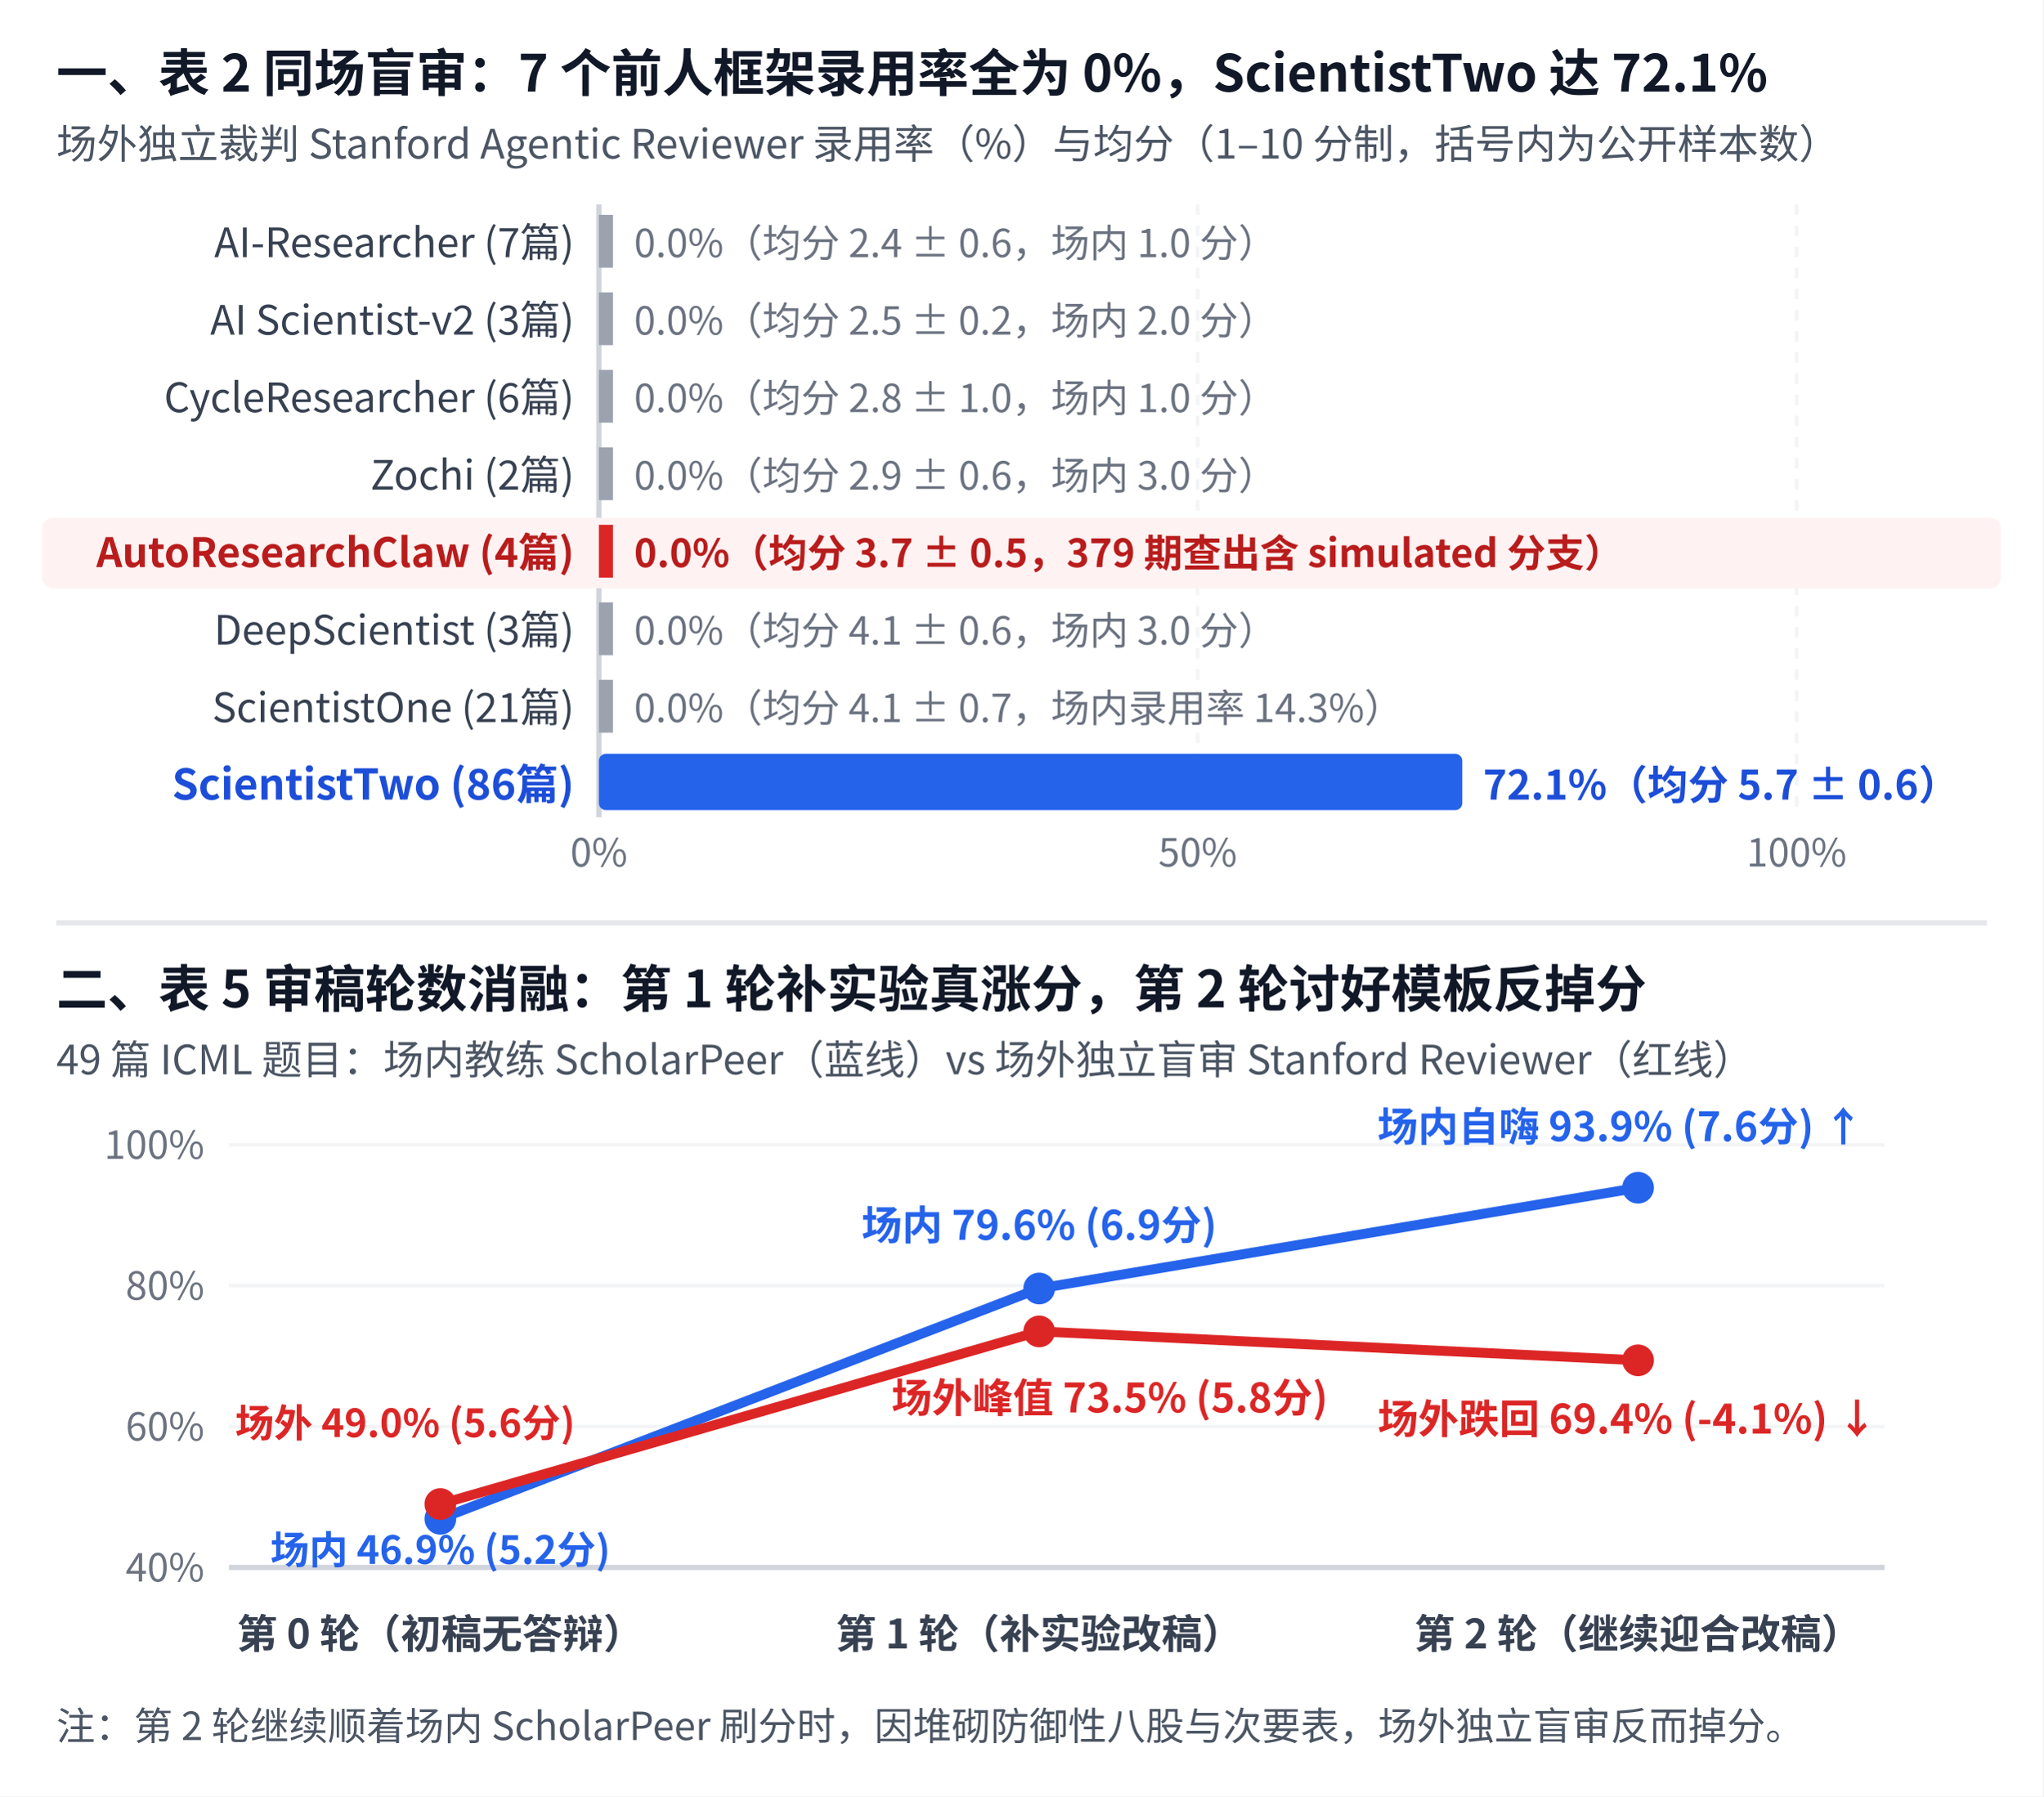
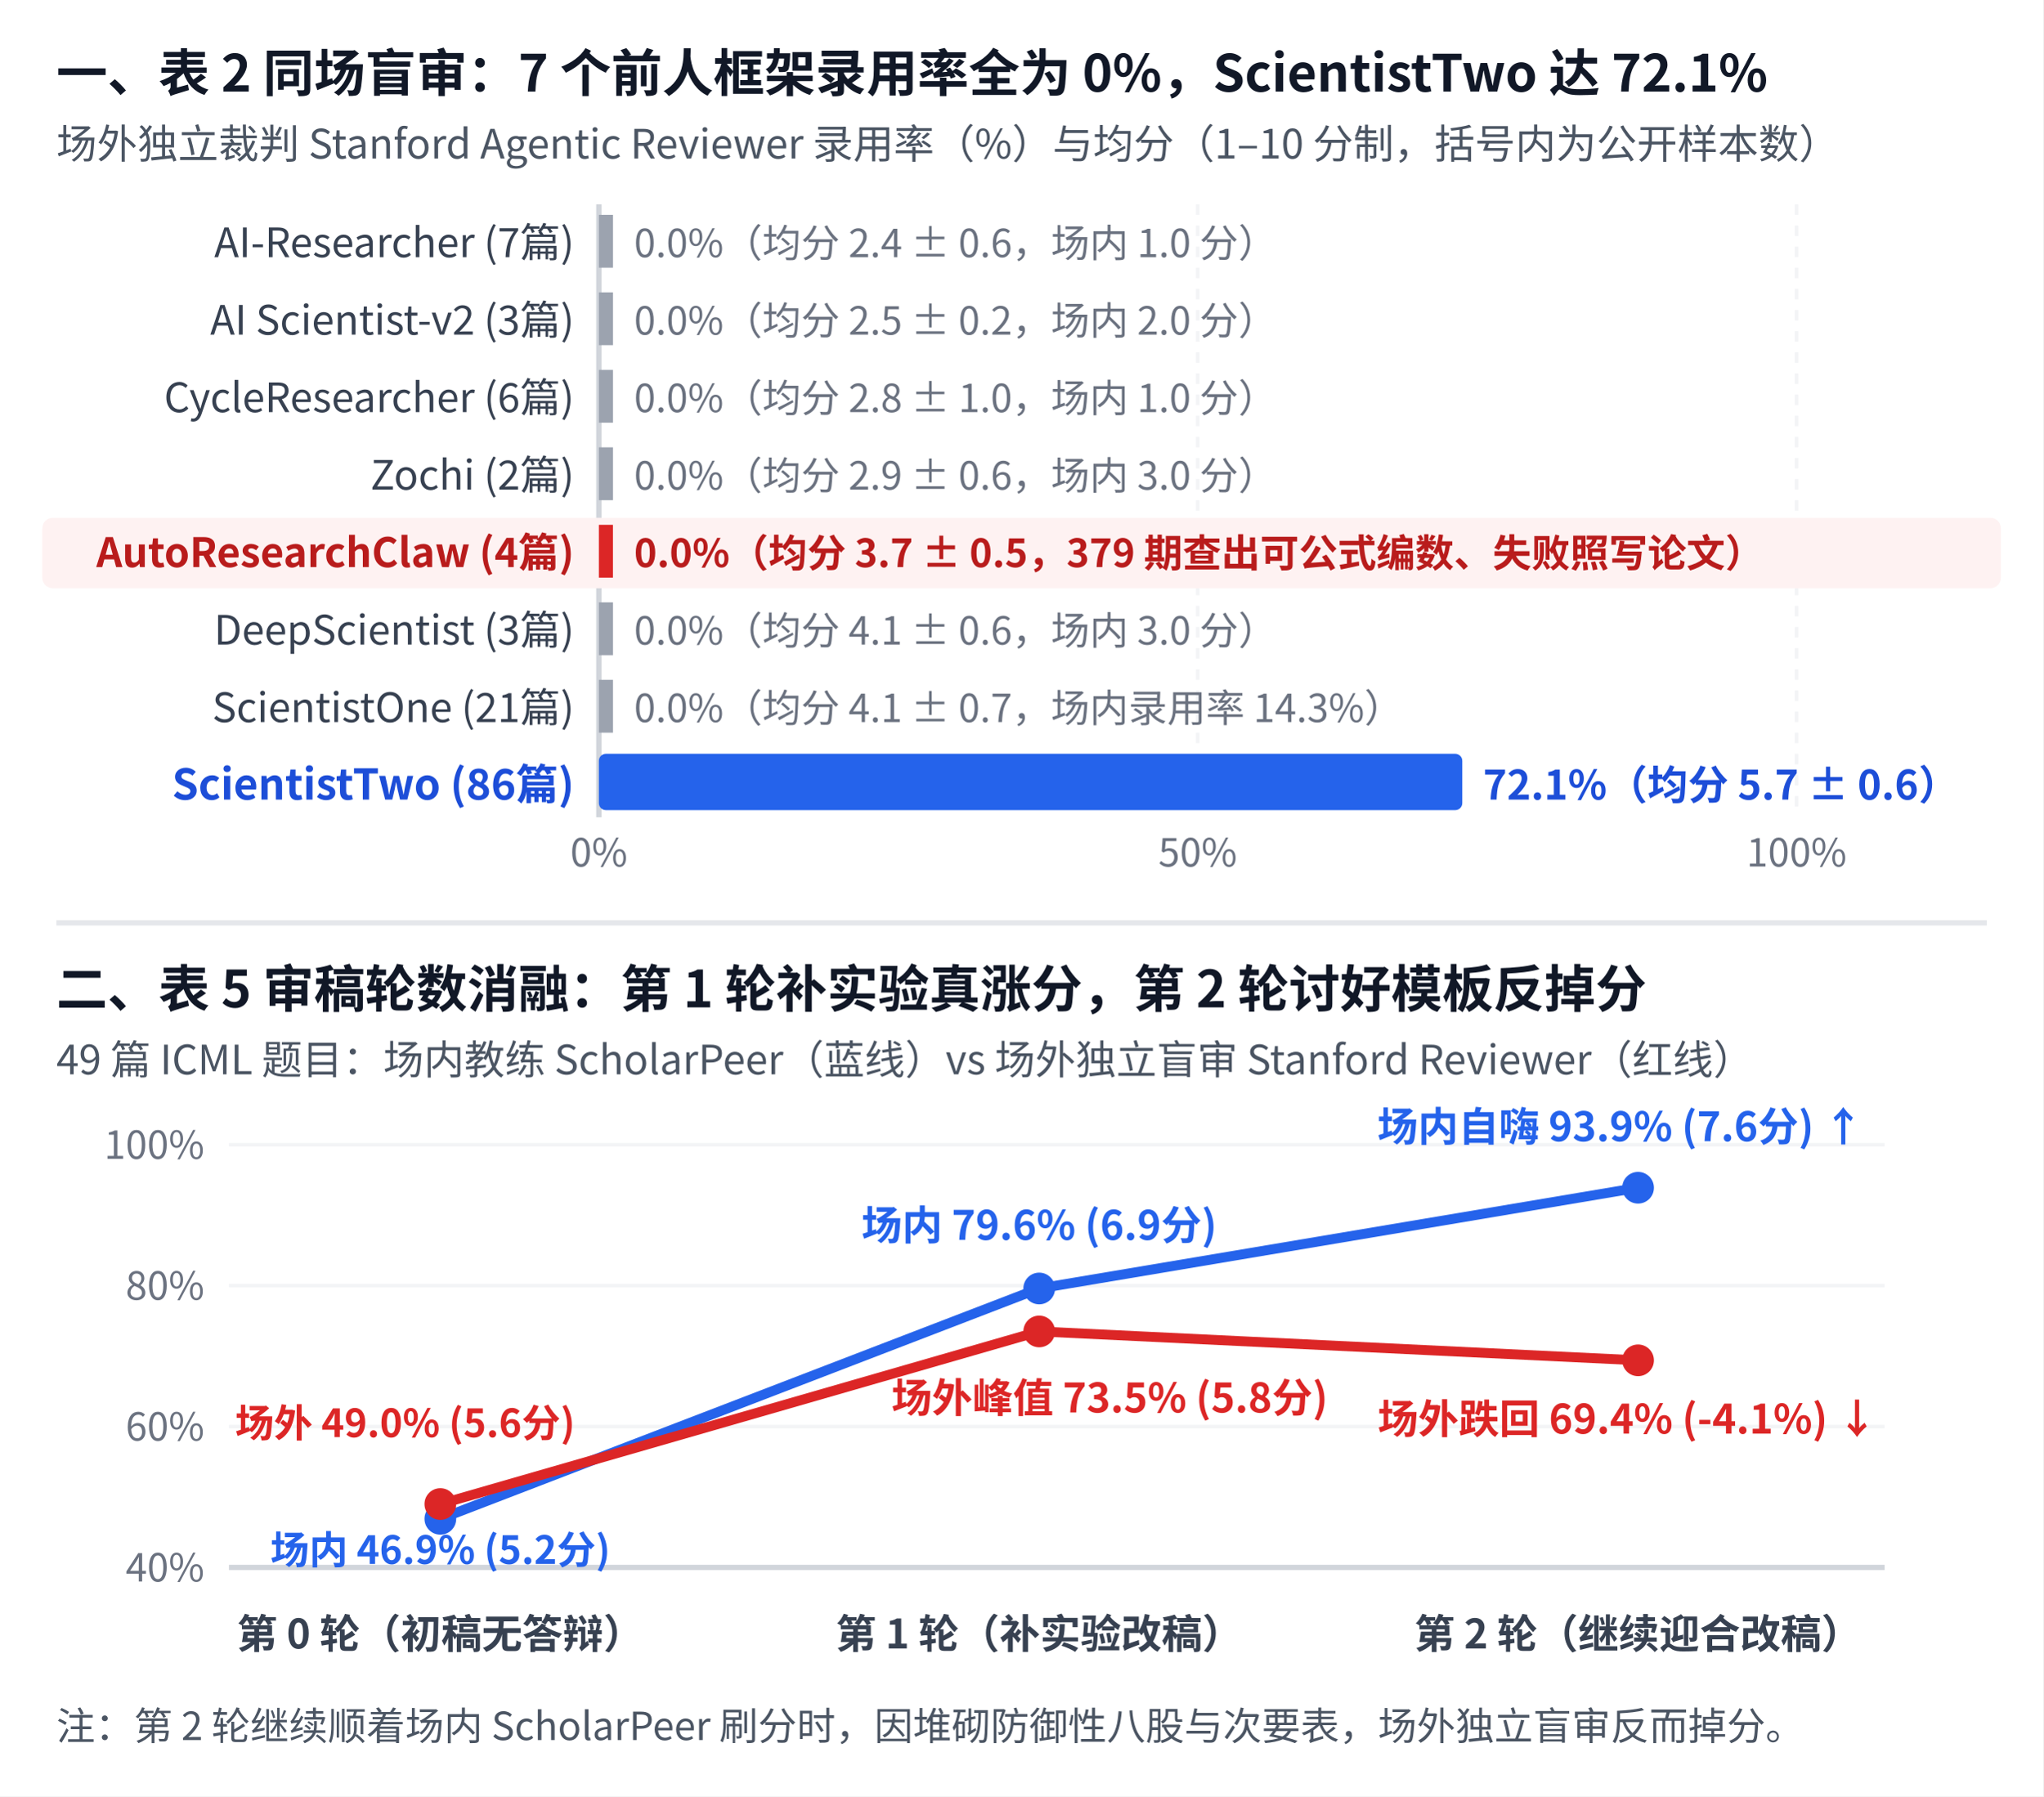
<svg xmlns="http://www.w3.org/2000/svg" viewBox="0 0 580 510" width="100%" height="100%" font-family="'WenQuanYi Micro Hei', 'Noto Sans CJK SC', 'Microsoft YaHei', sans-serif">
  <rect width="580" height="510" fill="#ffffff" />
  <text x="16" y="26" font-size="14.5" font-weight="bold" fill="#111827">一、表 2 同场盲审：7 个前人框架录用率全为 0%，ScientistTwo 达 72.1%</text>
  <text x="16" y="45" font-size="11.5" fill="#4b5563">场外独立裁判 Stanford Agentic Reviewer 录用率（%）与均分（1–10 分制，括号内为公开样本数）</text>
  <line x1="170" y1="58" x2="170" y2="232" stroke="#d1d5db" stroke-width="1.5" />
  <line x1="340" y1="58" x2="340" y2="232" stroke="#f3f4f6" stroke-width="1" stroke-dasharray="3,3" />
  <line x1="510" y1="58" x2="510" y2="232" stroke="#f3f4f6" stroke-width="1" stroke-dasharray="3,3" />
  <text x="170" y="246" font-size="11" fill="#6b7280" text-anchor="middle">0%</text>
  <text x="340" y="246" font-size="11" fill="#6b7280" text-anchor="middle">50%</text>
  <text x="510" y="246" font-size="11" fill="#6b7280" text-anchor="middle">100%</text>
  <text x="163" y="73" font-size="11.5" fill="#374151" text-anchor="end">AI-Researcher (7篇)</text>
  <rect x="170" y="61" width="4" height="15" fill="#9ca3af" />
  <text x="180" y="73" font-size="11" fill="#6b7280">0.0%（均分 2.4 ± 0.6，场内 1.0 分）</text>
  <text x="163" y="95" font-size="11.5" fill="#374151" text-anchor="end">AI Scientist-v2 (3篇)</text>
  <rect x="170" y="83" width="4" height="15" fill="#9ca3af" />
  <text x="180" y="95" font-size="11" fill="#6b7280">0.0%（均分 2.5 ± 0.2，场内 2.0 分）</text>
  <text x="163" y="117" font-size="11.5" fill="#374151" text-anchor="end">CycleResearcher (6篇)</text>
  <rect x="170" y="105" width="4" height="15" fill="#9ca3af" />
  <text x="180" y="117" font-size="11" fill="#6b7280">0.0%（均分 2.8 ± 1.0，场内 1.0 分）</text>
  <text x="163" y="139" font-size="11.5" fill="#374151" text-anchor="end">Zochi (2篇)</text>
  <rect x="170" y="127" width="4" height="15" fill="#9ca3af" />
  <text x="180" y="139" font-size="11" fill="#6b7280">0.0%（均分 2.9 ± 0.6，场内 3.0 分）</text>
  <rect x="12" y="147" width="556" height="20" rx="3" fill="#fef2f2" />
  <text x="163" y="161" font-size="11.5" font-weight="bold" fill="#b91c1c" text-anchor="end">AutoResearchClaw (4篇)</text>
  <rect x="170" y="149" width="4" height="15" fill="#dc2626" />
-   <text x="180" y="161" font-size="11" font-weight="bold" fill="#b91c1c">0.0%（均分 3.7 ± 0.5，379 期查出含 simulated 分支）</text>
+   <text x="180" y="161" font-size="11" font-weight="bold" fill="#b91c1c">0.0%（均分 3.7 ± 0.5，379 期查出可公式编数、失败照写论文）</text>
  <text x="163" y="183" font-size="11.5" fill="#374151" text-anchor="end">DeepScientist (3篇)</text>
  <rect x="170" y="171" width="4" height="15" fill="#9ca3af" />
  <text x="180" y="183" font-size="11" fill="#6b7280">0.0%（均分 4.1 ± 0.6，场内 3.0 分）</text>
  <text x="163" y="205" font-size="11.5" fill="#374151" text-anchor="end">ScientistOne (21篇)</text>
  <rect x="170" y="193" width="4" height="15" fill="#9ca3af" />
  <text x="180" y="205" font-size="11" fill="#6b7280">0.0%（均分 4.1 ± 0.7，场内录用率 14.3%）</text>
  <text x="163" y="227" font-size="12" font-weight="bold" fill="#1d4ed8" text-anchor="end">ScientistTwo (86篇)</text>
  <rect x="170" y="214" width="245.1" height="16" rx="2" fill="#2563eb" />
  <text x="421" y="227" font-size="11.5" font-weight="bold" fill="#1d4ed8">72.1%（均分 5.7 ± 0.6）</text>
  <line x1="16" y1="262" x2="564" y2="262" stroke="#e5e7eb" stroke-width="1.5" />
  <text x="16" y="286" font-size="14.5" font-weight="bold" fill="#111827">二、表 5 审稿轮数消融：第 1 轮补实验真涨分，第 2 轮讨好模板反掉分</text>
  <text x="16" y="305" font-size="11.5" fill="#4b5563">49 篇 ICML 题目：场内教练 ScholarPeer（蓝线）vs 场外独立盲审 Stanford Reviewer（红线）</text>
  <line x1="65" y1="325" x2="535" y2="325" stroke="#f3f4f6" stroke-width="1" />
  <text x="58" y="329" font-size="11" fill="#6b7280" text-anchor="end">100%</text>
  <line x1="65" y1="365" x2="535" y2="365" stroke="#f3f4f6" stroke-width="1" />
  <text x="58" y="369" font-size="11" fill="#6b7280" text-anchor="end">80%</text>
  <line x1="65" y1="405" x2="535" y2="405" stroke="#f3f4f6" stroke-width="1" />
  <text x="58" y="409" font-size="11" fill="#6b7280" text-anchor="end">60%</text>
  <line x1="65" y1="445" x2="535" y2="445" stroke="#d1d5db" stroke-width="1.5" />
  <text x="58" y="449" font-size="11" fill="#6b7280" text-anchor="end">40%</text>
  <text x="125" y="468" font-size="11.5" font-weight="bold" fill="#374151" text-anchor="middle">第 0 轮（初稿无答辩）</text>
  <text x="295" y="468" font-size="11.5" font-weight="bold" fill="#374151" text-anchor="middle">第 1 轮（补实验改稿）</text>
  <text x="465" y="468" font-size="11.5" font-weight="bold" fill="#374151" text-anchor="middle">第 2 轮（继续迎合改稿）</text>
  <polyline points="125,431.2 295,365.8 465,337.2" fill="none" stroke="#2563eb" stroke-width="2.8" />
  <circle cx="125" cy="431.2" r="4.5" fill="#2563eb" />
  <circle cx="295" cy="365.8" r="4.5" fill="#2563eb" />
  <circle cx="465" cy="337.2" r="4.5" fill="#2563eb" />
  <text x="125" y="444" font-size="11" font-weight="bold" fill="#2563eb" text-anchor="middle">场内 46.9% (5.2分)</text>
  <text x="295" y="352" font-size="11.5" font-weight="bold" fill="#2563eb" text-anchor="middle">场内 79.6% (6.9分)</text>
  <text x="460" y="324" font-size="11.5" font-weight="bold" fill="#2563eb" text-anchor="middle">场内自嗨 93.9% (7.6分) ↑</text>
  <polyline points="125,427.0 295,378.0 465,386.2" fill="none" stroke="#dc2626" stroke-width="2.8" />
  <circle cx="125" cy="427.0" r="4.5" fill="#dc2626" />
  <circle cx="295" cy="378.0" r="4.5" fill="#dc2626" />
  <circle cx="465" cy="386.2" r="4.5" fill="#dc2626" />
  <text x="115" y="408" font-size="11" font-weight="bold" fill="#dc2626" text-anchor="middle">场外 49.0% (5.6分)</text>
  <text x="315" y="401" font-size="11.5" font-weight="bold" fill="#dc2626" text-anchor="middle">场外峰值 73.5% (5.8分)</text>
  <text x="462" y="407" font-size="11.5" font-weight="bold" fill="#dc2626" text-anchor="middle">场外跌回 69.4% (-4.1%) ↓</text>
  <text x="16" y="494" font-size="11" fill="#4b5563">注：第 2 轮继续顺着场内 ScholarPeer 刷分时，因堆砌防御性八股与次要表，场外独立盲审反而掉分。</text>
</svg>
